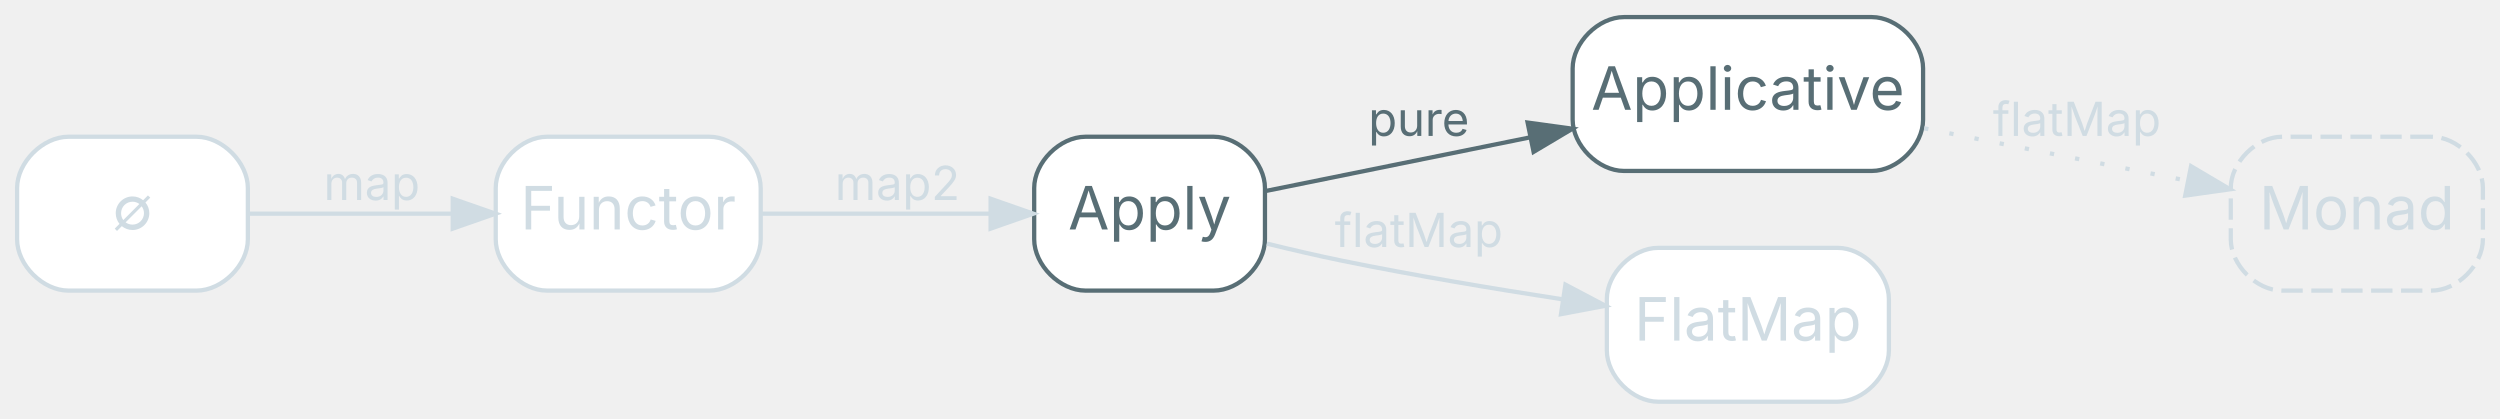
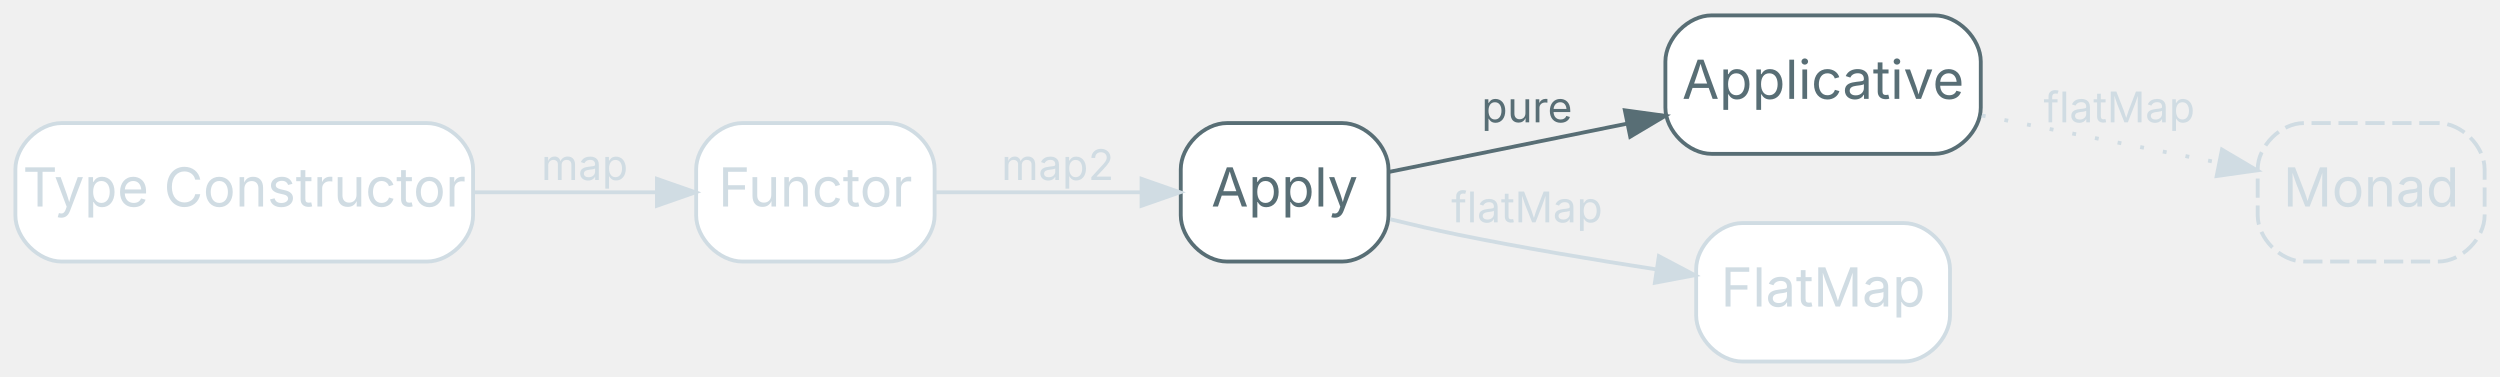
- <svg xmlns="http://www.w3.org/2000/svg" width="585pt" height="98pt" viewBox="0.00 0.00 585.00 98.00">
+ <svg xmlns="http://www.w3.org/2000/svg" width="650pt" height="98pt" viewBox="0.00 0.00 650.00 98.00">
  <g id="graph0" class="graph" transform="scale(1 1) rotate(0) translate(4 94)">
    <g id="node1" class="node disabled">
-       <path fill="#ffffff" stroke="#d0dce3" d="M42,-62C42,-62 12,-62 12,-62 6,-62 0,-56 0,-50 0,-50 0,-38 0,-38 0,-32 6,-26 12,-26 12,-26 42,-26 42,-26 48,-26 54,-32 54,-38 54,-38 54,-50 54,-50 54,-56 48,-62 42,-62" />
-       <text text-anchor="middle" x="27" y="-40.3" font-family="Inter,Arial" font-size="14.00" fill="#d0dce3">∅</text>
+       <path fill="#ffffff" stroke="#d0dce3" d="M107,-62C107,-62 12,-62 12,-62 6,-62 0,-56 0,-50 0,-50 0,-38 0,-38 0,-32 6,-26 12,-26 12,-26 107,-26 107,-26 113,-26 119,-32 119,-38 119,-38 119,-50 119,-50 119,-56 113,-62 107,-62" />
+       <text text-anchor="middle" x="59.5" y="-40.3" font-family="Inter,Arial" font-size="14.00" fill="#d0dce3">Type Constructor</text>
    </g>
    <g id="node2" class="node disabled">
-       <path fill="#ffffff" stroke="#d0dce3" d="M162,-62C162,-62 124,-62 124,-62 118,-62 112,-56 112,-50 112,-50 112,-38 112,-38 112,-32 118,-26 124,-26 124,-26 162,-26 162,-26 168,-26 174,-32 174,-38 174,-38 174,-50 174,-50 174,-56 168,-62 162,-62" />
-       <text text-anchor="middle" x="143" y="-40.3" font-family="Inter,Arial" font-size="14.00" fill="#d0dce3">Functor</text>
+       <path fill="#ffffff" stroke="#d0dce3" d="M227,-62C227,-62 189,-62 189,-62 183,-62 177,-56 177,-50 177,-50 177,-38 177,-38 177,-32 183,-26 189,-26 189,-26 227,-26 227,-26 233,-26 239,-32 239,-38 239,-38 239,-50 239,-50 239,-56 233,-62 227,-62" />
+       <text text-anchor="middle" x="208" y="-40.3" font-family="Inter,Arial" font-size="14.00" fill="#d0dce3">Functor</text>
    </g>
    <g id="edge1" class="edge disabled">
-       <path fill="none" stroke="#d0dce3" d="M54.15,-44C68.28,-44 86.03,-44 101.87,-44" />
-       <polygon fill="#d0dce3" stroke="#d0dce3" points="101.94,-47.5 111.94,-44 101.94,-40.5 101.94,-47.5" />
-       <text text-anchor="middle" x="83" y="-47.2" font-family="Inter,Arial" font-size="11.00" fill="#d0dce3">map</text>
+       <path fill="none" stroke="#d0dce3" d="M119.24,-44C135.13,-44 151.96,-44 166.59,-44" />
+       <polygon fill="#d0dce3" stroke="#d0dce3" points="166.81,-47.5 176.81,-44 166.81,-40.5 166.81,-47.5" />
+       <text text-anchor="middle" x="148" y="-47.2" font-family="Inter,Arial" font-size="11.00" fill="#d0dce3">map</text>
    </g>
    <g id="node3" class="node">
-       <path fill="#ffffff" stroke="#586e75" d="M280,-62C280,-62 250,-62 250,-62 244,-62 238,-56 238,-50 238,-50 238,-38 238,-38 238,-32 244,-26 250,-26 250,-26 280,-26 280,-26 286,-26 292,-32 292,-38 292,-38 292,-50 292,-50 292,-56 286,-62 280,-62" />
-       <text text-anchor="middle" x="265" y="-40.3" font-family="Inter,Arial" font-size="14.00" fill="#586e75">Apply</text>
+       <path fill="#ffffff" stroke="#586e75" d="M345,-62C345,-62 315,-62 315,-62 309,-62 303,-56 303,-50 303,-50 303,-38 303,-38 303,-32 309,-26 315,-26 315,-26 345,-26 345,-26 351,-26 357,-32 357,-38 357,-38 357,-50 357,-50 357,-56 351,-62 345,-62" />
+       <text text-anchor="middle" x="330" y="-40.3" font-family="Inter,Arial" font-size="14.00" fill="#586e75">Apply</text>
    </g>
    <g id="edge2" class="edge disabled">
-       <path fill="none" stroke="#d0dce3" d="M174.28,-44C190.5,-44 210.58,-44 227.64,-44" />
-       <polygon fill="#d0dce3" stroke="#d0dce3" points="227.8,-47.5 237.8,-44 227.8,-40.5 227.8,-47.5" />
-       <text text-anchor="middle" x="206" y="-47.2" font-family="Inter,Arial" font-size="11.00" fill="#d0dce3">map2</text>
+       <path fill="none" stroke="#d0dce3" d="M239.28,-44C255.5,-44 275.58,-44 292.64,-44" />
+       <polygon fill="#d0dce3" stroke="#d0dce3" points="292.8,-47.5 302.8,-44 292.8,-40.5 292.8,-47.5" />
+       <text text-anchor="middle" x="271" y="-47.2" font-family="Inter,Arial" font-size="11.00" fill="#d0dce3">map2</text>
    </g>
    <g id="node4" class="node">
-       <path fill="#ffffff" stroke="#586e75" d="M434,-90C434,-90 376,-90 376,-90 370,-90 364,-84 364,-78 364,-78 364,-66 364,-66 364,-60 370,-54 376,-54 376,-54 434,-54 434,-54 440,-54 446,-60 446,-66 446,-66 446,-78 446,-78 446,-84 440,-90 434,-90" />
-       <text text-anchor="middle" x="405" y="-68.3" font-family="Inter,Arial" font-size="14.00" fill="#586e75">Applicative</text>
+       <path fill="#ffffff" stroke="#586e75" d="M499,-90C499,-90 441,-90 441,-90 435,-90 429,-84 429,-78 429,-78 429,-66 429,-66 429,-60 435,-54 441,-54 441,-54 499,-54 499,-54 505,-54 511,-60 511,-66 511,-66 511,-78 511,-78 511,-84 505,-90 499,-90" />
+       <text text-anchor="middle" x="470" y="-68.3" font-family="Inter,Arial" font-size="14.00" fill="#586e75">Applicative</text>
    </g>
    <g id="edge3" class="edge">
-       <path fill="none" stroke="#586e75" d="M292.28,-49.33C309.69,-52.86 333.07,-57.61 353.95,-61.84" />
-       <polygon fill="#586e75" stroke="#586e75" points="353.46,-65.32 363.96,-63.88 354.86,-58.46 353.46,-65.32" />
-       <text text-anchor="middle" x="328" y="-62.2" font-family="Inter,Arial" font-size="11.00" fill="#586e75">pure</text>
+       <path fill="none" stroke="#586e75" d="M357.28,-49.33C374.69,-52.86 398.07,-57.61 418.95,-61.84" />
+       <polygon fill="#586e75" stroke="#586e75" points="418.46,-65.32 428.96,-63.88 419.86,-58.46 418.46,-65.32" />
+       <text text-anchor="middle" x="393" y="-62.2" font-family="Inter,Arial" font-size="11.00" fill="#586e75">pure</text>
    </g>
    <g id="node5" class="node disabled">
-       <path fill="#ffffff" stroke="#d0dce3" d="M426,-36C426,-36 384,-36 384,-36 378,-36 372,-30 372,-24 372,-24 372,-12 372,-12 372,-6 378,0 384,0 384,0 426,0 426,0 432,0 438,-6 438,-12 438,-12 438,-24 438,-24 438,-30 432,-36 426,-36" />
-       <text text-anchor="middle" x="405" y="-14.3" font-family="Inter,Arial" font-size="14.00" fill="#d0dce3">FlatMap</text>
+       <path fill="#ffffff" stroke="#d0dce3" d="M491,-36C491,-36 449,-36 449,-36 443,-36 437,-30 437,-24 437,-24 437,-12 437,-12 437,-6 443,0 449,0 449,0 491,0 491,0 497,0 503,-6 503,-12 503,-12 503,-24 503,-24 503,-30 497,-36 491,-36" />
+       <text text-anchor="middle" x="470" y="-14.3" font-family="Inter,Arial" font-size="14.00" fill="#d0dce3">FlatMap</text>
    </g>
    <g id="edge4" class="edge disabled">
-       <path fill="none" stroke="#d0dce3" d="M292.44,-37C298.21,-35.58 304.29,-34.17 310,-33 326.74,-29.58 345.28,-26.48 361.44,-23.99" />
-       <polygon fill="#d0dce3" stroke="#d0dce3" points="362.31,-27.4 371.68,-22.45 361.27,-20.48 362.31,-27.4" />
-       <text text-anchor="middle" x="328" y="-36.2" font-family="Inter,Arial" font-size="11.00" fill="#d0dce3">flatMap</text>
+       <path fill="none" stroke="#d0dce3" d="M357.44,-37C363.21,-35.58 369.29,-34.17 375,-33 391.74,-29.58 410.28,-26.48 426.44,-23.99" />
+       <polygon fill="#d0dce3" stroke="#d0dce3" points="427.31,-27.4 436.68,-22.45 426.27,-20.48 427.31,-27.4" />
+       <text text-anchor="middle" x="393" y="-36.2" font-family="Inter,Arial" font-size="11.00" fill="#d0dce3">flatMap</text>
    </g>
    <g id="node6" class="node impossible,disabled">
-       <path fill="none" stroke="#d0dce3" stroke-dasharray="5,2" d="M565,-62C565,-62 530,-62 530,-62 524,-62 518,-56 518,-50 518,-50 518,-38 518,-38 518,-32 524,-26 530,-26 530,-26 565,-26 565,-26 571,-26 577,-32 577,-38 577,-38 577,-50 577,-50 577,-56 571,-62 565,-62" />
-       <text text-anchor="middle" x="547.5" y="-40.3" font-family="Inter,Arial" font-size="14.00" fill="#d0dce3">Monad</text>
+       <path fill="none" stroke="#d0dce3" stroke-dasharray="5,2" d="M630,-62C630,-62 595,-62 595,-62 589,-62 583,-56 583,-50 583,-50 583,-38 583,-38 583,-32 589,-26 595,-26 595,-26 630,-26 630,-26 636,-26 642,-32 642,-38 642,-38 642,-50 642,-50 642,-56 636,-62 630,-62" />
+       <text text-anchor="middle" x="612.5" y="-40.3" font-family="Inter,Arial" font-size="14.00" fill="#d0dce3">Monad</text>
    </g>
    <g id="edge5" class="edge impossible,disabled">
-       <path fill="none" stroke="#d0dce3" stroke-dasharray="1,5" d="M446.26,-63.98C465.65,-60.11 488.78,-55.5 507.93,-51.69" />
-       <polygon fill="#d0dce3" stroke="#d0dce3" points="508.71,-55.1 517.83,-49.71 507.34,-48.23 508.71,-55.1" />
-       <text text-anchor="middle" x="482" y="-62.2" font-family="Inter,Arial" font-size="11.00" fill="#d0dce3">flatMap</text>
+       <path fill="none" stroke="#d0dce3" stroke-dasharray="1,5" d="M511.26,-63.98C530.65,-60.11 553.78,-55.5 572.93,-51.69" />
+       <polygon fill="#d0dce3" stroke="#d0dce3" points="573.71,-55.1 582.83,-49.71 572.34,-48.23 573.71,-55.1" />
+       <text text-anchor="middle" x="547" y="-62.2" font-family="Inter,Arial" font-size="11.00" fill="#d0dce3">flatMap</text>
    </g>
  </g>
</svg>
